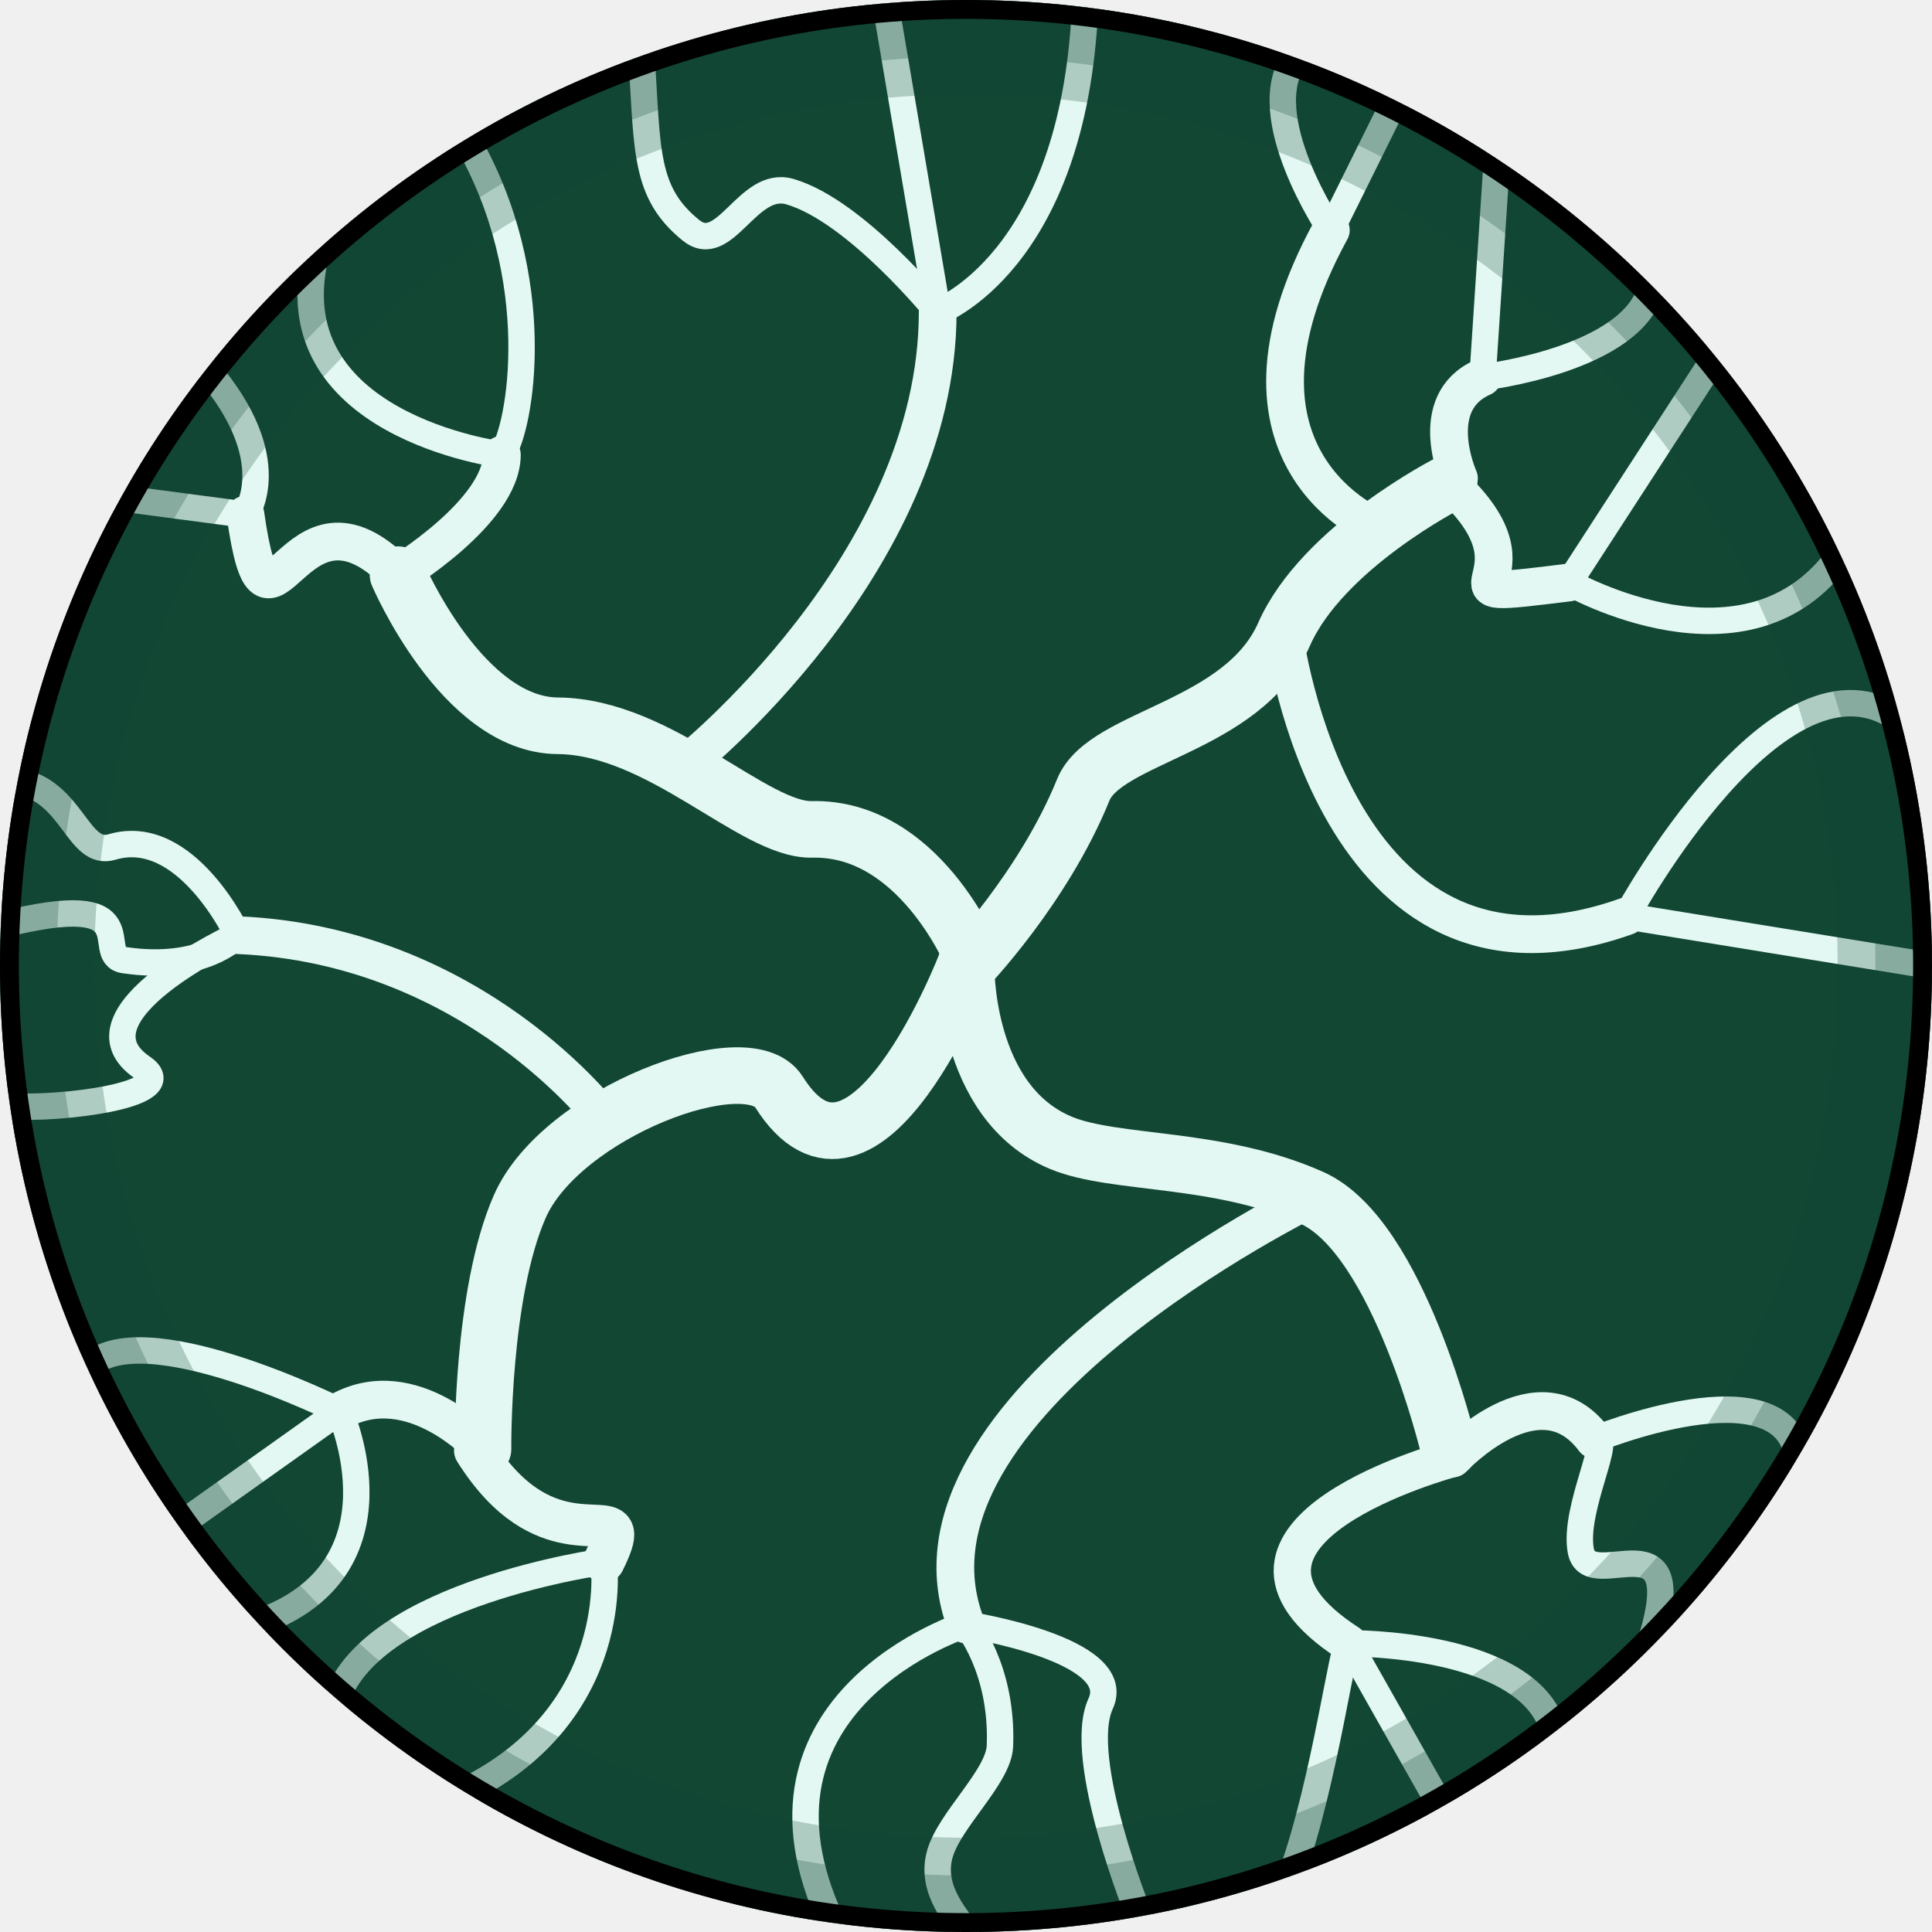
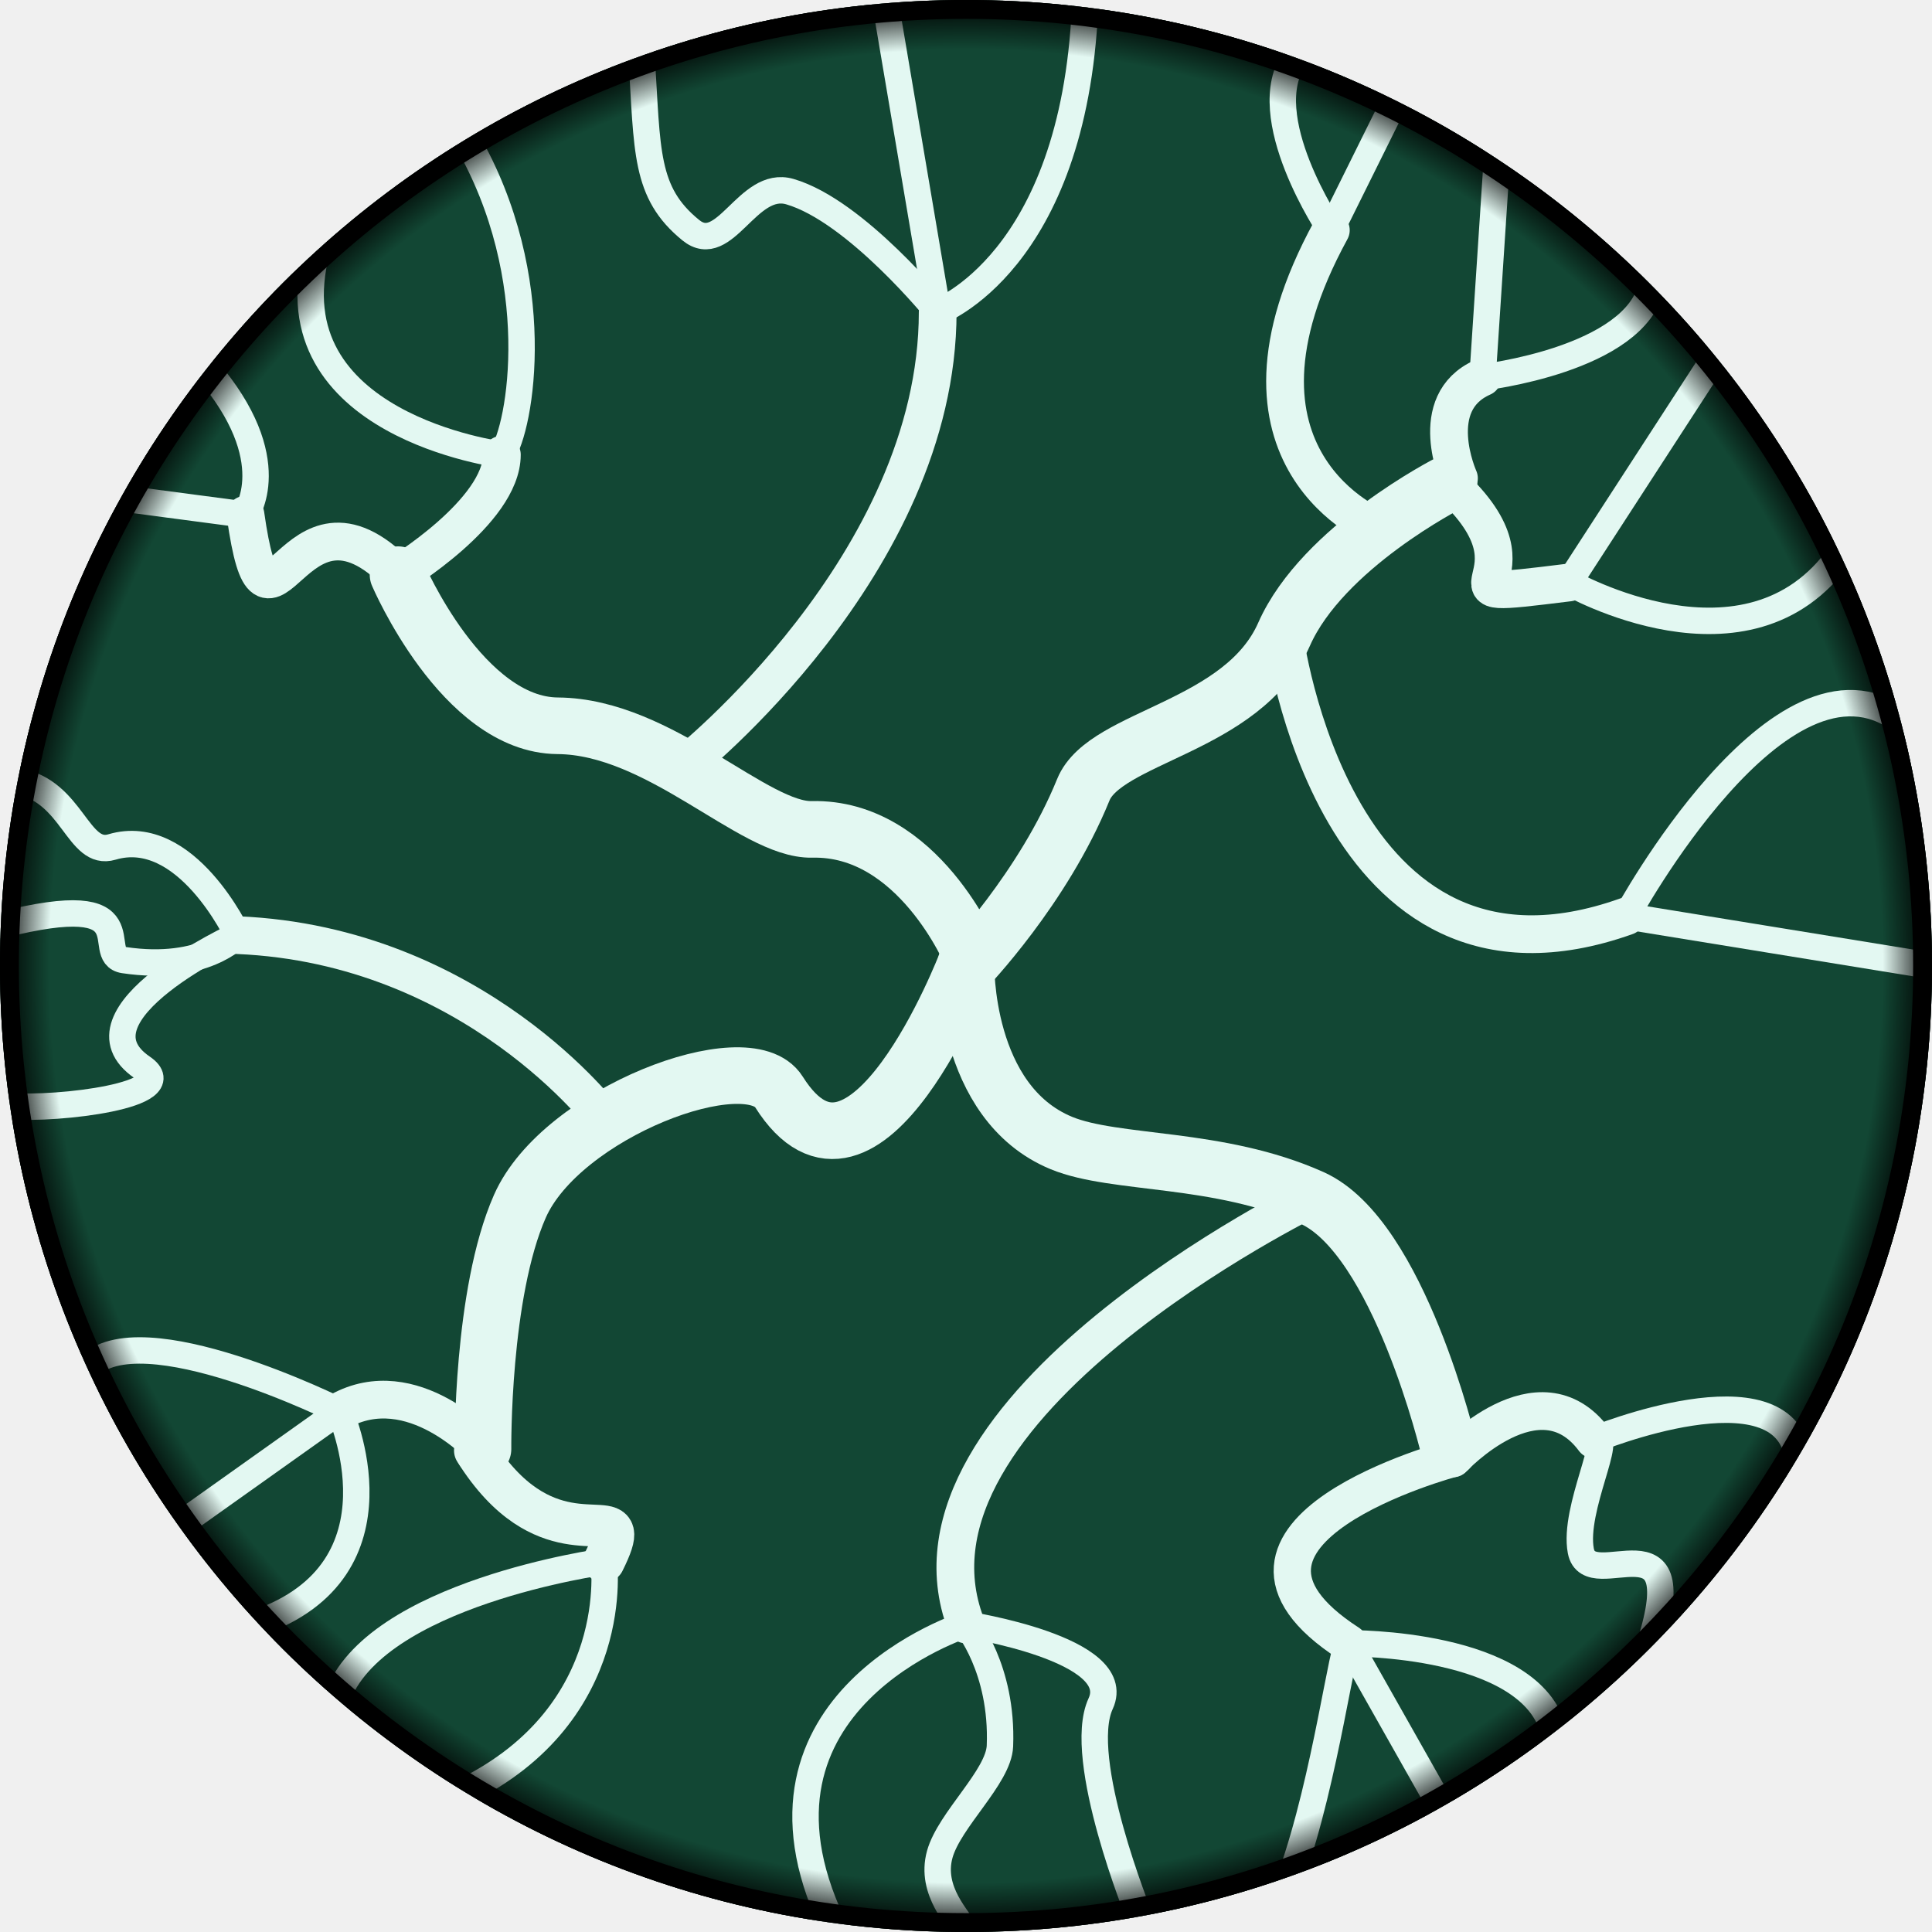
- <svg xmlns="http://www.w3.org/2000/svg" width="512" height="512" viewBox="0 0 512 512" version="1.1" id="svg1">
+ <svg xmlns="http://www.w3.org/2000/svg" xmlns:xlink="http://www.w3.org/1999/xlink" width="512" height="512" viewBox="0 0 512 512" version="1.1" id="svg1">
  <defs id="defs1">
+     <linearGradient id="linearGradient3">
+       <stop style="stop-color:#000000;stop-opacity:0;" offset="0.949" id="stop3" />
+       <stop style="stop-color:#000000;stop-opacity:1;" offset="1" id="stop4" />
+     </linearGradient>
    <clipPath clipPathUnits="userSpaceOnUse" id="clipPath128">
      <circle style="fill:none;fill-opacity:1;stroke:#ffffff;stroke-width:1;stroke-linecap:round;stroke-dasharray:none;stroke-opacity:1" id="circle128" cx="256" cy="256" r="256" />
    </clipPath>
-     <clipPath clipPathUnits="userSpaceOnUse" id="clipPath129">
-       <circle style="fill:none;fill-opacity:1;stroke:#ffffff;stroke-width:1;stroke-linecap:round;stroke-dasharray:none;stroke-opacity:1" id="circle129" cx="256" cy="256" r="256" />
-     </clipPath>
    <clipPath clipPathUnits="userSpaceOnUse" id="clipPath130">
      <circle style="fill:none;fill-opacity:1;stroke:#ffffff;stroke-width:1;stroke-linecap:round;stroke-dasharray:none;stroke-opacity:1" id="circle130" cx="256" cy="256" r="256" />
    </clipPath>
    <clipPath clipPathUnits="userSpaceOnUse" id="clipPath131">
      <circle style="fill:none;fill-opacity:1;stroke:#ffffff;stroke-width:1;stroke-linecap:round;stroke-dasharray:none;stroke-opacity:1" id="circle131" cx="256" cy="256" r="256" />
    </clipPath>
    <clipPath clipPathUnits="userSpaceOnUse" id="clipPath132">
      <circle style="fill:none;fill-opacity:1;stroke:#ffffff;stroke-width:1;stroke-linecap:round;stroke-dasharray:none;stroke-opacity:1" id="circle132" cx="256" cy="256" r="256" />
    </clipPath>
    <clipPath clipPathUnits="userSpaceOnUse" id="clipPath133">
      <circle style="fill:none;fill-opacity:1;stroke:#ffffff;stroke-width:1;stroke-linecap:round;stroke-dasharray:none;stroke-opacity:1" id="circle133" cx="256" cy="256" r="256" />
    </clipPath>
    <clipPath clipPathUnits="userSpaceOnUse" id="clipPath134">
      <circle style="fill:none;fill-opacity:1;stroke:#ffffff;stroke-width:1;stroke-linecap:round;stroke-dasharray:none;stroke-opacity:1" id="circle134" cx="256" cy="256" r="256" />
    </clipPath>
    <clipPath clipPathUnits="userSpaceOnUse" id="clipPath135">
      <circle style="fill:none;fill-opacity:1;stroke:#ffffff;stroke-width:1;stroke-linecap:round;stroke-dasharray:none;stroke-opacity:1" id="circle135" cx="256" cy="256" r="256" />
    </clipPath>
    <clipPath clipPathUnits="userSpaceOnUse" id="clipPath136">
      <circle style="fill:none;fill-opacity:1;stroke:#ffffff;stroke-width:1;stroke-linecap:round;stroke-dasharray:none;stroke-opacity:1" id="circle136" cx="256" cy="256" r="256" />
    </clipPath>
    <clipPath clipPathUnits="userSpaceOnUse" id="clipPath137">
      <circle style="fill:none;fill-opacity:1;stroke:#ffffff;stroke-width:1;stroke-linecap:round;stroke-dasharray:none;stroke-opacity:1" id="circle137" cx="256" cy="256" r="256" />
    </clipPath>
    <clipPath clipPathUnits="userSpaceOnUse" id="clipPath138">
      <circle style="fill:none;fill-opacity:1;stroke:#ffffff;stroke-width:1;stroke-linecap:round;stroke-dasharray:none;stroke-opacity:1" id="circle138" cx="256" cy="256" r="256" />
    </clipPath>
    <clipPath clipPathUnits="userSpaceOnUse" id="clipPath139">
      <circle style="fill:none;fill-opacity:1;stroke:#ffffff;stroke-width:1;stroke-linecap:round;stroke-dasharray:none;stroke-opacity:1" id="circle139" cx="256" cy="256" r="256" />
    </clipPath>
    <clipPath clipPathUnits="userSpaceOnUse" id="clipPath140">
      <circle style="fill:none;fill-opacity:1;stroke:#ffffff;stroke-width:1;stroke-linecap:round;stroke-dasharray:none;stroke-opacity:1" id="circle140" cx="256" cy="256" r="256" />
    </clipPath>
    <clipPath clipPathUnits="userSpaceOnUse" id="clipPath141">
      <circle style="fill:none;fill-opacity:1;stroke:#ffffff;stroke-width:1;stroke-linecap:round;stroke-dasharray:none;stroke-opacity:1" id="circle141" cx="256" cy="256" r="256" />
    </clipPath>
    <clipPath clipPathUnits="userSpaceOnUse" id="clipPath142">
      <circle style="fill:none;fill-opacity:1;stroke:#ffffff;stroke-width:1;stroke-linecap:round;stroke-dasharray:none;stroke-opacity:1" id="circle142" cx="256" cy="256" r="256" />
    </clipPath>
    <clipPath clipPathUnits="userSpaceOnUse" id="clipPath143">
      <circle style="fill:none;fill-opacity:1;stroke:#ffffff;stroke-width:1;stroke-linecap:round;stroke-dasharray:none;stroke-opacity:1" id="circle143" cx="256" cy="256" r="256" />
    </clipPath>
    <clipPath clipPathUnits="userSpaceOnUse" id="clipPath144">
      <circle style="fill:none;fill-opacity:1;stroke:#ffffff;stroke-width:1;stroke-linecap:round;stroke-dasharray:none;stroke-opacity:1" id="circle144" cx="256" cy="256" r="256" />
    </clipPath>
    <clipPath clipPathUnits="userSpaceOnUse" id="clipPath145">
      <circle style="fill:none;fill-opacity:1;stroke:#ffffff;stroke-width:1;stroke-linecap:round;stroke-dasharray:none;stroke-opacity:1" id="circle145" cx="256" cy="256" r="256" />
    </clipPath>
    <clipPath clipPathUnits="userSpaceOnUse" id="clipPath146">
      <circle style="fill:none;fill-opacity:1;stroke:#ffffff;stroke-width:1;stroke-linecap:round;stroke-dasharray:none;stroke-opacity:1" id="circle146" cx="256" cy="256" r="256" />
    </clipPath>
    <clipPath clipPathUnits="userSpaceOnUse" id="clipPath147">
      <circle style="fill:none;fill-opacity:1;stroke:#ffffff;stroke-width:1;stroke-linecap:round;stroke-dasharray:none;stroke-opacity:1" id="circle147" cx="256" cy="256" r="256" />
    </clipPath>
    <clipPath clipPathUnits="userSpaceOnUse" id="clipPath148">
      <circle style="fill:none;fill-opacity:1;stroke:#ffffff;stroke-width:1;stroke-linecap:round;stroke-dasharray:none;stroke-opacity:1" id="circle148" cx="256" cy="256" r="256" />
    </clipPath>
    <clipPath clipPathUnits="userSpaceOnUse" id="clipPath149">
      <circle style="fill:none;fill-opacity:1;stroke:#ffffff;stroke-width:1;stroke-linecap:round;stroke-dasharray:none;stroke-opacity:1" id="circle149" cx="256" cy="256" r="256" />
    </clipPath>
    <clipPath clipPathUnits="userSpaceOnUse" id="clipPath150">
      <circle style="fill:none;fill-opacity:1;stroke:#ffffff;stroke-width:1;stroke-linecap:round;stroke-dasharray:none;stroke-opacity:1" id="circle150" cx="256" cy="256" r="256" />
    </clipPath>
    <clipPath clipPathUnits="userSpaceOnUse" id="clipPath151">
      <circle style="fill:none;fill-opacity:1;stroke:#ffffff;stroke-width:1;stroke-linecap:round;stroke-dasharray:none;stroke-opacity:1" id="circle151" cx="256" cy="256" r="256" />
    </clipPath>
    <clipPath clipPathUnits="userSpaceOnUse" id="clipPath152">
      <circle style="fill:none;fill-opacity:1;stroke:#ffffff;stroke-width:1;stroke-linecap:round;stroke-dasharray:none;stroke-opacity:1" id="circle152" cx="256" cy="256" r="256" />
    </clipPath>
    <clipPath clipPathUnits="userSpaceOnUse" id="clipPath153">
      <circle style="fill:none;fill-opacity:1;stroke:#ffffff;stroke-width:1;stroke-linecap:round;stroke-dasharray:none;stroke-opacity:1" id="circle153" cx="256" cy="256" r="256" />
    </clipPath>
    <clipPath clipPathUnits="userSpaceOnUse" id="clipPath154">
      <circle style="fill:none;fill-opacity:1;stroke:#ffffff;stroke-width:1;stroke-linecap:round;stroke-dasharray:none;stroke-opacity:1" id="circle154" cx="256" cy="256" r="256" />
    </clipPath>
    <clipPath clipPathUnits="userSpaceOnUse" id="clipPath155">
      <circle style="fill:none;fill-opacity:1;stroke:#ffffff;stroke-width:1;stroke-linecap:round;stroke-dasharray:none;stroke-opacity:1" id="circle155" cx="256" cy="256" r="256" />
    </clipPath>
    <clipPath clipPathUnits="userSpaceOnUse" id="clipPath156">
      <circle style="fill:none;fill-opacity:1;stroke:#ffffff;stroke-width:1;stroke-linecap:round;stroke-dasharray:none;stroke-opacity:1" id="circle156" cx="256" cy="256" r="256" />
    </clipPath>
    <clipPath clipPathUnits="userSpaceOnUse" id="clipPath157">
      <circle style="fill:none;fill-opacity:1;stroke:#ffffff;stroke-width:1;stroke-linecap:round;stroke-dasharray:none;stroke-opacity:1" id="circle157" cx="256" cy="256" r="256" />
    </clipPath>
    <clipPath clipPathUnits="userSpaceOnUse" id="clipPath158">
      <circle style="fill:none;fill-opacity:1;stroke:#ffffff;stroke-width:1;stroke-linecap:round;stroke-dasharray:none;stroke-opacity:1" id="circle158" cx="256" cy="256" r="256" />
    </clipPath>
    <clipPath clipPathUnits="userSpaceOnUse" id="clipPath159">
      <circle style="fill:none;fill-opacity:1;stroke:#ffffff;stroke-width:1;stroke-linecap:round;stroke-dasharray:none;stroke-opacity:1" id="circle159" cx="256" cy="256" r="256" />
    </clipPath>
    <clipPath clipPathUnits="userSpaceOnUse" id="clipPath160">
      <circle style="fill:none;fill-opacity:1;stroke:#ffffff;stroke-width:1;stroke-linecap:round;stroke-dasharray:none;stroke-opacity:1" id="circle160" cx="256" cy="256" r="256" />
    </clipPath>
    <clipPath clipPathUnits="userSpaceOnUse" id="clipPath161">
      <circle style="fill:none;fill-opacity:1;stroke:#ffffff;stroke-width:1;stroke-linecap:round;stroke-dasharray:none;stroke-opacity:1" id="circle161" cx="256" cy="256" r="256" />
    </clipPath>
    <clipPath clipPathUnits="userSpaceOnUse" id="clipPath162">
      <circle style="fill:none;fill-opacity:1;stroke:#ffffff;stroke-width:1;stroke-linecap:round;stroke-dasharray:none;stroke-opacity:1" id="circle162" cx="256" cy="256" r="256" />
    </clipPath>
    <clipPath clipPathUnits="userSpaceOnUse" id="clipPath163">
      <circle style="fill:none;fill-opacity:1;stroke:#ffffff;stroke-width:1;stroke-linecap:round;stroke-dasharray:none;stroke-opacity:1" id="circle163" cx="256" cy="256" r="256" />
    </clipPath>
    <clipPath clipPathUnits="userSpaceOnUse" id="clipPath164">
      <circle style="fill:none;fill-opacity:1;stroke:#ffffff;stroke-width:1;stroke-linecap:round;stroke-dasharray:none;stroke-opacity:1" id="circle164" cx="256" cy="256" r="256" />
    </clipPath>
    <clipPath clipPathUnits="userSpaceOnUse" id="clipPath165">
      <circle style="fill:none;fill-opacity:1;stroke:#ffffff;stroke-width:1;stroke-linecap:round;stroke-dasharray:none;stroke-opacity:1" id="circle165" cx="256" cy="256" r="256" />
    </clipPath>
    <clipPath clipPathUnits="userSpaceOnUse" id="clipPath166">
      <circle style="fill:none;fill-opacity:1;stroke:#ffffff;stroke-width:1;stroke-linecap:round;stroke-dasharray:none;stroke-opacity:1" id="circle166" cx="256" cy="256" r="256" />
    </clipPath>
    <clipPath clipPathUnits="userSpaceOnUse" id="clipPath167">
      <circle style="fill:none;fill-opacity:1;stroke:#ffffff;stroke-width:1;stroke-linecap:round;stroke-dasharray:none;stroke-opacity:1" id="circle167" cx="256" cy="256" r="256" />
    </clipPath>
    <clipPath clipPathUnits="userSpaceOnUse" id="clipPath168">
      <circle style="fill:none;fill-opacity:1;stroke:#ffffff;stroke-width:1;stroke-linecap:round;stroke-dasharray:none;stroke-opacity:1" id="circle168" cx="256" cy="256" r="256" />
    </clipPath>
    <clipPath clipPathUnits="userSpaceOnUse" id="clipPath169">
      <circle style="fill:none;fill-opacity:1;stroke:#ffffff;stroke-width:1;stroke-linecap:round;stroke-dasharray:none;stroke-opacity:1" id="circle169" cx="256" cy="256" r="256" />
    </clipPath>
    <clipPath clipPathUnits="userSpaceOnUse" id="clipPath170">
      <circle style="fill:none;fill-opacity:1;stroke:#ffffff;stroke-width:1;stroke-linecap:round;stroke-dasharray:none;stroke-opacity:1" id="circle170" cx="256" cy="256" r="256" />
    </clipPath>
    <clipPath clipPathUnits="userSpaceOnUse" id="clipPath171">
      <circle style="fill:none;fill-opacity:1;stroke:#ffffff;stroke-width:1;stroke-linecap:round;stroke-dasharray:none;stroke-opacity:1" id="circle171" cx="256" cy="256" r="256" />
    </clipPath>
    <clipPath clipPathUnits="userSpaceOnUse" id="clipPath172">
      <circle style="fill:none;fill-opacity:1;stroke:#ffffff;stroke-width:1;stroke-linecap:round;stroke-dasharray:none;stroke-opacity:1" id="circle172" cx="256" cy="256" r="256" />
    </clipPath>
    <clipPath clipPathUnits="userSpaceOnUse" id="clipPath173">
      <circle style="fill:none;fill-opacity:1;stroke:#ffffff;stroke-width:1;stroke-linecap:round;stroke-dasharray:none;stroke-opacity:1" id="circle173" cx="256" cy="256" r="256" />
    </clipPath>
    <clipPath clipPathUnits="userSpaceOnUse" id="clipPath174">
      <circle style="fill:none;fill-opacity:1;stroke:#ffffff;stroke-width:1;stroke-linecap:round;stroke-dasharray:none;stroke-opacity:1" id="circle174" cx="256" cy="256" r="256" />
    </clipPath>
    <clipPath clipPathUnits="userSpaceOnUse" id="clipPath175">
      <circle style="fill:none;fill-opacity:1;stroke:#ffffff;stroke-width:1;stroke-linecap:round;stroke-dasharray:none;stroke-opacity:1" id="circle175" cx="256" cy="256" r="256" />
    </clipPath>
    <clipPath clipPathUnits="userSpaceOnUse" id="clipPath176">
      <circle style="fill:none;fill-opacity:1;stroke:#ffffff;stroke-width:1;stroke-linecap:round;stroke-dasharray:none;stroke-opacity:1" id="circle176" cx="256" cy="256" r="256" />
    </clipPath>
    <clipPath clipPathUnits="userSpaceOnUse" id="clipPath177">
      <circle style="fill:none;fill-opacity:1;stroke:#ffffff;stroke-width:1;stroke-linecap:round;stroke-dasharray:none;stroke-opacity:1" id="circle177" cx="256" cy="256" r="256" />
    </clipPath>
    <clipPath clipPathUnits="userSpaceOnUse" id="clipPath178">
      <circle style="fill:none;fill-opacity:1;stroke:#ffffff;stroke-width:1;stroke-linecap:round;stroke-dasharray:none;stroke-opacity:1" id="circle178" cx="256" cy="256" r="256" />
    </clipPath>
    <clipPath clipPathUnits="userSpaceOnUse" id="clipPath179">
      <circle style="fill:none;fill-opacity:1;stroke:#ffffff;stroke-width:1;stroke-linecap:round;stroke-dasharray:none;stroke-opacity:1" id="circle179" cx="256" cy="256" r="256" />
    </clipPath>
    <clipPath clipPathUnits="userSpaceOnUse" id="clipPath180">
      <circle style="fill:none;fill-opacity:1;stroke:#ffffff;stroke-width:1;stroke-linecap:round;stroke-dasharray:none;stroke-opacity:1" id="circle180" cx="256" cy="256" r="256" />
    </clipPath>
+     <radialGradient xlink:href="#linearGradient3" id="radialGradient4" cx="256" cy="256" fx="256" fy="256" r="256" gradientUnits="userSpaceOnUse" />
  </defs>
  <g id="g5" style="display:none">
    <circle style="fill:#124734;fill-opacity:1;stroke:none;stroke-width:3.78;stroke-dasharray:none" id="path5" cx="256" cy="256" r="256" />
    <path style="fill:#124734;fill-opacity:1;stroke:none;stroke-width:3.78;stroke-dasharray:none" d="M 256,512 V 349 c 0,0 -34.302,35.009 -128,-93 -93.698,-128.009 0,-128 128,256 z" id="path6" />
    <path style="fill:none;fill-opacity:1;stroke:#e3f8f2;stroke-width:15;stroke-linecap:round;stroke-dasharray:none;stroke-opacity:1" d="m 256,256.68 c 0,0 20.45,-21.193 31.085,-47.376 5.806,-14.295 42.237,-16.388 53.21,-41.223 C 350.507,144.971 384,128 384,128" id="path21" />
    <path style="fill:none;fill-opacity:1;stroke:#e3f8f2;stroke-width:15;stroke-linecap:round;stroke-dasharray:none;stroke-opacity:1" d="m 256,255.32 c 0,0 -0.836,36.826 25.291,47.599 14.264,5.882 41.62,3.432 66.396,14.536 C 370.743,327.79 384,384 384,384" id="path22" />
    <path style="fill:none;fill-opacity:1;stroke:#e3f8f2;stroke-width:15;stroke-linecap:round;stroke-dasharray:none;stroke-opacity:1" d="m 256.003,255.323 c 0,0 -26.93,70.069 -49.587,34.027 -8.211,-13.063 -57.66,5.477 -68.633,30.311 C 127.571,342.77 128,384 128,384" id="path23" />
    <path style="fill:none;fill-opacity:1;stroke:#e3f8f2;stroke-width:15;stroke-linecap:round;stroke-dasharray:none;stroke-opacity:1" d="m 257.495,253.177 c 0,0 -14.066,-34.044 -42.318,-33.383 -15.425,0.361 -40.228,-27.267 -67.377,-27.453 -25.265,-0.173 -42.317,-40.046 -42.317,-40.046" id="path23-7" />
    <path style="fill:none;fill-opacity:1;stroke:#e3f8f2;stroke-width:10;stroke-linecap:round;stroke-dasharray:none;stroke-opacity:1" d="m 181.488,202.735 c 0,0 67.012,-53.07 67.012,-120.07" id="path27" />
    <path style="fill:none;fill-opacity:1;stroke:#e3f8f2;stroke-width:10;stroke-linecap:round;stroke-dasharray:none;stroke-opacity:1" d="m 160.404,296.752 c 0,0 -34.634,-46.269 -97.404,-48.929" id="path28" />
    <path style="fill:none;fill-opacity:1;stroke:#e3f8f2;stroke-width:10;stroke-linecap:round;stroke-dasharray:none;stroke-opacity:1" d="M 347.687,317.456 C 347.687,317.456 234,373 256,430.5" id="path29" />
    <path style="fill:none;fill-opacity:1;stroke:#e3f8f2;stroke-width:10;stroke-linecap:round;stroke-dasharray:none;stroke-opacity:1" d="m 340.295,168.081 c 0,0 12.988,102.43 90.705,74.742" id="path30" />
    <path style="fill:none;fill-opacity:1;stroke:#e3f8f2;stroke-width:10;stroke-linecap:round;stroke-dasharray:none;stroke-opacity:1" d="m 365.209,139.946 c 0,0 -45.836,-17.946 -12.522,-78.946" id="path31" />
    <path style="fill:none;fill-opacity:1;stroke:#e3f8f2;stroke-width:10;stroke-linecap:round;stroke-dasharray:none;stroke-opacity:1" d="m 128,384 c 0,0 -18.699,-20.71 -37.994,-10.022" id="path32" />
    <path style="fill:none;fill-opacity:1;stroke:#e3f8f2;stroke-width:11.067;stroke-linecap:round;stroke-dasharray:none;stroke-opacity:1" d="m 125.854,384.396 c 4.507,7.179 9.059,11.725 13.349,14.612 16.288,10.961 28.966,-1.636 20.811,14.829" id="path33" />
    <path style="fill:none;fill-opacity:1;stroke:#e3f8f2;stroke-width:9.871;stroke-linecap:round;stroke-dasharray:none;stroke-opacity:1" d="m 385,386.5 c 0,0 -73.18,19.47 -27.559,49" id="path34" />
    <path style="fill:none;fill-opacity:1;stroke:#e3f8f2;stroke-width:10;stroke-linecap:round;stroke-dasharray:none;stroke-opacity:1" d="m 385,386.5 c 0,0 22.871,-24.543 37.436,-5" id="path35" />
    <path style="fill:none;fill-opacity:1;stroke:#e3f8f2;stroke-width:10;stroke-linecap:round;stroke-dasharray:none;stroke-opacity:1" d="m 384,128 c 28.95,26.368 -9.941,31.536 31.779,26.368" id="path36" />
    <path style="fill:none;fill-opacity:1;stroke:#e3f8f2;stroke-width:10;stroke-linecap:round;stroke-dasharray:none;stroke-opacity:1" d="m 386.639,126.75 c 0,0 -9,-20 6.25,-26.75" id="path37" />
    <path style="fill:none;fill-opacity:1;stroke:#e3f8f2;stroke-width:10;stroke-linecap:round;stroke-dasharray:none;stroke-opacity:1" d="m 105.482,152.294 c 0,0 27.518,-16.653 27.518,-31.794" id="path38" />
    <path style="fill:none;fill-opacity:1;stroke:#e3f8f2;stroke-width:10;stroke-linecap:round;stroke-dasharray:none;stroke-opacity:1" d="M 105.482,152.294 C 77.075,123 71.251,180.105 65.054,136.397" id="path39" />
    <path style="fill:none;fill-opacity:1;stroke:#e3f8f2;stroke-width:7;stroke-linecap:round;stroke-dasharray:none;stroke-opacity:1" d="m 63,247.823 c 0,0 -45.832,21.063 -25.263,35.091 10.758,7.337 -22.493,11.238 -35.03,10.215" id="path40" />
    <path style="fill:none;fill-opacity:1;stroke:#e3f8f2;stroke-width:7;stroke-linecap:round;stroke-dasharray:none;stroke-opacity:1" d="m 63,247.823 c 0,0 -8.842,9.805 -30.147,6.612 -8.573,-1.285 7.589,-19.464 -32.624,-9.271" id="path41" />
    <path style="fill:none;fill-opacity:1;stroke:#e3f8f2;stroke-width:7;stroke-linecap:round;stroke-dasharray:none;stroke-opacity:1" d="m 63,247.823 c 0,0 -13.656,-29.218 -33.331,-23.361 -9.07,2.7 -10.348,-14.833 -24.947,-17.406" id="path42" />
    <path style="fill:none;fill-opacity:1;stroke:#e3f8f2;stroke-width:7;stroke-linecap:round;stroke-dasharray:none;stroke-opacity:1" d="m 160.014,413.837 c 0,0 5.452,40.122 -37.031,60.893" id="path43" />
    <path style="fill:none;fill-opacity:1;stroke:#e3f8f2;stroke-width:7;stroke-linecap:round;stroke-dasharray:none;stroke-opacity:1" d="m 160.014,413.837 c 0,0 -61.048,8.391 -70.781,36.392" id="path44" />
    <path style="fill:none;fill-opacity:1;stroke:#e3f8f2;stroke-width:7;stroke-linecap:round;stroke-dasharray:none;stroke-opacity:1" d="m 90.006,373.978 c 0,0 -53.113,-26.499 -66.809,-11.496 C 9.5,377.485 14.75,407.25 14.75,407.25" id="path45" />
    <path style="fill:none;fill-opacity:1;stroke:#e3f8f2;stroke-width:7;stroke-linecap:round;stroke-dasharray:none;stroke-opacity:1" d="m 90.006,373.978 -42.671,30.328" id="path46" />
    <path style="fill:none;fill-opacity:1;stroke:#e3f8f2;stroke-width:7;stroke-linecap:round;stroke-dasharray:none;stroke-opacity:1" d="m 90.006,373.978 c 0,0 18.97,41.853 -21.73,56.079" id="path47" />
    <path style="fill:none;fill-opacity:1;stroke:#e3f8f2;stroke-width:7;stroke-linecap:round;stroke-dasharray:none;stroke-opacity:1" d="m 256,430.5 c 0,0 -63.218,20.052 -35.504,79.026" id="path48" />
    <path style="fill:none;fill-opacity:1;stroke:#e3f8f2;stroke-width:7;stroke-linecap:round;stroke-dasharray:none;stroke-opacity:1" d="m 256,430.5 c 0,0 9.797,11.621 8.995,32.196 -0.32,8.211 -13.413,19.56 -15.948,28.721 -2.704,9.772 5.202,17.201 6.953,20.584" id="path49" />
    <path style="fill:none;fill-opacity:1;stroke:#e3f8f2;stroke-width:7;stroke-linecap:round;stroke-dasharray:none;stroke-opacity:1" d="m 256,430.5 c 0,0 42.399,6.492 35.682,20.988 -6.718,14.496 10.286,56.352 10.286,56.352" id="path50" />
    <path style="fill:none;fill-opacity:1;stroke:#e3f8f2;stroke-width:7;stroke-linecap:round;stroke-dasharray:none;stroke-opacity:1" d="m 357.441,435.5 c -1.536,-1.336 -6.006,35.503 -15.259,61.557" id="path51" />
    <path style="fill:none;fill-opacity:1;stroke:#e3f8f2;stroke-width:7;stroke-linecap:round;stroke-dasharray:none;stroke-opacity:1" d="m 357.441,435.5 c 0,0 48.701,-0.522 54.374,23.62" id="path52" />
    <path style="fill:none;fill-opacity:1;stroke:#e3f8f2;stroke-width:7;stroke-linecap:round;stroke-dasharray:none;stroke-opacity:1" d="m 422.436,381.5 c 5.676,-2.144 -5.62,18.317 -3.5,29.5 2.317,12.218 30.513,-11.883 17.788,26.314" id="path53" />
    <path style="fill:none;fill-opacity:1;stroke:#e3f8f2;stroke-width:7;stroke-linecap:round;stroke-dasharray:none;stroke-opacity:1" d="m 422.436,381.5 c 0,0 50.238,-20.578 54.026,4.625" id="path54" />
    <path style="fill:none;fill-opacity:1;stroke:#e3f8f2;stroke-width:7;stroke-linecap:round;stroke-dasharray:none;stroke-opacity:1" d="M 431,242.823 512,256" id="path55" />
    <path style="fill:none;fill-opacity:1;stroke:#e3f8f2;stroke-width:7;stroke-linecap:round;stroke-dasharray:none;stroke-opacity:1" d="m 431,242.823 c 0,0 40.864,-75.372 72.572,-51.971" id="path56" />
    <path style="fill:none;fill-opacity:1;stroke:#e3f8f2;stroke-width:7;stroke-linecap:round;stroke-dasharray:none;stroke-opacity:1" d="m 415.779,154.368 c 0,0 47.489,27.197 71.855,-7.371" id="path57" />
    <path style="fill:none;fill-opacity:1;stroke:#e3f8f2;stroke-width:7;stroke-linecap:round;stroke-dasharray:none;stroke-opacity:1" d="M 415.779,154.368 454.617,94.484" id="path58" />
    <path style="fill:none;fill-opacity:1;stroke:#e3f8f2;stroke-width:7;stroke-linecap:round;stroke-dasharray:none;stroke-opacity:1" d="m 392.889,100 c 0,0 40.581,-4.66 44.817,-24.33" id="path59" />
    <path style="fill:none;fill-opacity:1;stroke:#e3f8f2;stroke-width:7;stroke-linecap:round;stroke-dasharray:none;stroke-opacity:1" d="M 392.889,100 396.696,42.13" id="path60" />
    <path style="fill:none;fill-opacity:1;stroke:#e3f8f2;stroke-width:7;stroke-linecap:round;stroke-dasharray:none;stroke-opacity:1" d="M 352.687,61 369.721,26.645" id="path62" />
    <path style="fill:none;fill-opacity:1;stroke:#e3f8f2;stroke-width:7;stroke-linecap:round;stroke-dasharray:none;stroke-opacity:1" d="m 352.687,61 c 0,0 -20.509,-30.368 -9.468,-45.684" id="path63" />
    <path style="fill:none;fill-opacity:1;stroke:#e3f8f2;stroke-width:7;stroke-linecap:round;stroke-dasharray:none;stroke-opacity:1" d="m 248.5,82.665 c 0,0 35.97,-13.002 39.046,-80.714" id="path64" />
    <path style="fill:none;fill-opacity:1;stroke:#e3f8f2;stroke-width:7;stroke-linecap:round;stroke-dasharray:none;stroke-opacity:1" d="m 248.5,82.665 c 0,0 -21.684,-26.803 -39.178,-31.88 -11.234,-3.26 -17.214,17.57 -26.267,10.204 -12.273,-9.987 -11.436,-20.876 -13.035,-46.119" id="path65" />
    <path style="fill:none;fill-opacity:1;stroke:#e3f8f2;stroke-width:7;stroke-linecap:round;stroke-dasharray:none;stroke-opacity:1" d="M 248.5,82.665 234.5,0" id="path66" />
    <path style="fill:none;fill-opacity:1;stroke:#e3f8f2;stroke-width:7;stroke-linecap:round;stroke-dasharray:none;stroke-opacity:1" d="M 65.054,136.397 32.019,132.03" id="path67" />
    <path style="fill:none;fill-opacity:1;stroke:#e3f8f2;stroke-width:7;stroke-linecap:round;stroke-dasharray:none;stroke-opacity:1" d="m 65.054,136.397 c 0,0 10.571,-14.363 -10.311,-38.611" id="path68" />
    <path style="fill:none;fill-opacity:1;stroke:#e3f8f2;stroke-width:7;stroke-linecap:round;stroke-dasharray:none;stroke-opacity:1" d="m 133,120.5 c 0,0 -61.296,-7.755 -49.065,-54.051" id="path69" />
    <path style="fill:none;fill-opacity:1;stroke:#e3f8f2;stroke-width:7;stroke-linecap:round;stroke-dasharray:none;stroke-opacity:1" d="m 133,120.5 c 5,-7.009 12.011,-46.699 -9.406,-83.6" id="path70" />
    <path style="fill:none;fill-opacity:1;stroke:#e3f8f2;stroke-width:7;stroke-linecap:round;stroke-dasharray:none;stroke-opacity:1" d="m 357.441,435.5 24.511,43.372" id="path71" />
    <circle style="fill:none;fill-opacity:1;stroke:#124734;stroke-width:30;stroke-linecap:round;stroke-dasharray:none;stroke-opacity:0.253" id="path73" cx="256" cy="256" r="256" />
    <circle style="fill:none;fill-opacity:1;stroke:#124734;stroke-width:50;stroke-linecap:round;stroke-dasharray:none;stroke-opacity:0.249" id="circle74" cx="256" cy="256" r="256" />
    <circle style="fill:none;fill-opacity:1;stroke:#000000;stroke-width:10;stroke-linecap:round;stroke-dasharray:none;stroke-opacity:1" id="path74" cx="256" cy="256" r="256" />
  </g>
  <g id="g125" style="display:inline">
    <circle style="fill:#124734;fill-opacity:1;stroke:none;stroke-width:3.78;stroke-dasharray:none" id="circle75" cx="256" cy="256" r="256" clip-path="url(#clipPath180)" />
    <path style="fill:#124734;fill-opacity:1;stroke:none;stroke-width:3.78;stroke-dasharray:none" d="M 256,512 V 349 c 0,0 -34.302,35.009 -128,-93 -93.698,-128.009 0,-128 128,256 z" id="path75" clip-path="url(#clipPath179)" />
    <path style="fill:none;fill-opacity:1;stroke:#e3f8f2;stroke-width:15;stroke-linecap:round;stroke-dasharray:none;stroke-opacity:1" d="m 256,256.68 c 0,0 20.45,-21.193 31.085,-47.376 5.806,-14.295 42.237,-16.388 53.21,-41.223 C 350.507,144.971 384,128 384,128" id="path76" clip-path="url(#clipPath178)" />
    <path style="fill:none;fill-opacity:1;stroke:#e3f8f2;stroke-width:15;stroke-linecap:round;stroke-dasharray:none;stroke-opacity:1" d="m 256,255.32 c 0,0 -0.836,36.826 25.291,47.599 14.264,5.882 41.62,3.432 66.396,14.536 C 370.743,327.79 384,384 384,384" id="path77" clip-path="url(#clipPath177)" />
    <path style="fill:none;fill-opacity:1;stroke:#e3f8f2;stroke-width:15;stroke-linecap:round;stroke-dasharray:none;stroke-opacity:1" d="m 256.003,255.323 c 0,0 -26.93,70.069 -49.587,34.027 -8.211,-13.063 -57.66,5.477 -68.633,30.311 C 127.571,342.77 128,384 128,384" id="path78" clip-path="url(#clipPath176)" />
    <path style="fill:none;fill-opacity:1;stroke:#e3f8f2;stroke-width:15;stroke-linecap:round;stroke-dasharray:none;stroke-opacity:1" d="m 257.495,253.177 c 0,0 -14.066,-34.044 -42.318,-33.383 -15.425,0.361 -40.228,-27.267 -67.377,-27.453 -25.265,-0.173 -42.317,-40.046 -42.317,-40.046" id="path79" clip-path="url(#clipPath175)" />
    <path style="fill:none;fill-opacity:1;stroke:#e3f8f2;stroke-width:10;stroke-linecap:round;stroke-dasharray:none;stroke-opacity:1" d="m 181.488,202.735 c 0,0 67.012,-53.07 67.012,-120.07" id="path80" clip-path="url(#clipPath174)" />
    <path style="fill:none;fill-opacity:1;stroke:#e3f8f2;stroke-width:10;stroke-linecap:round;stroke-dasharray:none;stroke-opacity:1" d="m 160.404,296.752 c 0,0 -34.634,-46.269 -97.404,-48.929" id="path81" clip-path="url(#clipPath173)" />
    <path style="fill:none;fill-opacity:1;stroke:#e3f8f2;stroke-width:10;stroke-linecap:round;stroke-dasharray:none;stroke-opacity:1" d="M 347.687,317.456 C 347.687,317.456 234,373 256,430.5" id="path82" clip-path="url(#clipPath172)" />
    <path style="fill:none;fill-opacity:1;stroke:#e3f8f2;stroke-width:10;stroke-linecap:round;stroke-dasharray:none;stroke-opacity:1" d="m 340.295,168.081 c 0,0 12.988,102.43 90.705,74.742" id="path83" clip-path="url(#clipPath171)" />
    <path style="fill:none;fill-opacity:1;stroke:#e3f8f2;stroke-width:10;stroke-linecap:round;stroke-dasharray:none;stroke-opacity:1" d="m 365.209,139.946 c 0,0 -45.836,-17.946 -12.522,-78.946" id="path84" clip-path="url(#clipPath170)" />
    <path style="fill:none;fill-opacity:1;stroke:#e3f8f2;stroke-width:10;stroke-linecap:round;stroke-dasharray:none;stroke-opacity:1" d="m 128,384 c 0,0 -18.699,-20.71 -37.994,-10.022" id="path85" clip-path="url(#clipPath169)" />
    <path style="fill:none;fill-opacity:1;stroke:#e3f8f2;stroke-width:11.067;stroke-linecap:round;stroke-dasharray:none;stroke-opacity:1" d="m 125.854,384.396 c 4.507,7.179 9.059,11.725 13.349,14.612 16.288,10.961 28.966,-1.636 20.811,14.829" id="path86" clip-path="url(#clipPath168)" />
    <path style="fill:none;fill-opacity:1;stroke:#e3f8f2;stroke-width:9.871;stroke-linecap:round;stroke-dasharray:none;stroke-opacity:1" d="m 385,386.5 c 0,0 -73.18,19.47 -27.559,49" id="path87" clip-path="url(#clipPath167)" />
    <path style="fill:none;fill-opacity:1;stroke:#e3f8f2;stroke-width:10;stroke-linecap:round;stroke-dasharray:none;stroke-opacity:1" d="m 385,386.5 c 0,0 22.871,-24.543 37.436,-5" id="path88" clip-path="url(#clipPath166)" />
    <path style="fill:none;fill-opacity:1;stroke:#e3f8f2;stroke-width:10;stroke-linecap:round;stroke-dasharray:none;stroke-opacity:1" d="m 384,128 c 28.95,26.368 -9.941,31.536 31.779,26.368" id="path89" clip-path="url(#clipPath165)" />
    <path style="fill:none;fill-opacity:1;stroke:#e3f8f2;stroke-width:10;stroke-linecap:round;stroke-dasharray:none;stroke-opacity:1" d="m 386.639,126.75 c 0,0 -9,-20 6.25,-26.75" id="path90" clip-path="url(#clipPath164)" />
    <path style="fill:none;fill-opacity:1;stroke:#e3f8f2;stroke-width:10;stroke-linecap:round;stroke-dasharray:none;stroke-opacity:1" d="m 105.482,152.294 c 0,0 27.518,-16.653 27.518,-31.794" id="path91" clip-path="url(#clipPath163)" />
    <path style="fill:none;fill-opacity:1;stroke:#e3f8f2;stroke-width:10;stroke-linecap:round;stroke-dasharray:none;stroke-opacity:1" d="M 105.482,152.294 C 77.075,123 71.251,180.105 65.054,136.397" id="path92" clip-path="url(#clipPath162)" />
    <path style="fill:none;fill-opacity:1;stroke:#e3f8f2;stroke-width:7;stroke-linecap:round;stroke-dasharray:none;stroke-opacity:1" d="m 63,247.823 c 0,0 -45.832,21.063 -25.263,35.091 10.758,7.337 -22.493,11.238 -35.03,10.215" id="path93" clip-path="url(#clipPath161)" />
    <path style="fill:none;fill-opacity:1;stroke:#e3f8f2;stroke-width:7;stroke-linecap:round;stroke-dasharray:none;stroke-opacity:1" d="m 63,247.823 c 0,0 -8.842,9.805 -30.147,6.612 -8.573,-1.285 7.589,-19.464 -32.624,-9.271" id="path94" clip-path="url(#clipPath160)" />
    <path style="fill:none;fill-opacity:1;stroke:#e3f8f2;stroke-width:7;stroke-linecap:round;stroke-dasharray:none;stroke-opacity:1" d="m 63,247.823 c 0,0 -13.656,-29.218 -33.331,-23.361 -9.07,2.7 -10.348,-14.833 -24.947,-17.406" id="path95" clip-path="url(#clipPath159)" />
    <path style="fill:none;fill-opacity:1;stroke:#e3f8f2;stroke-width:7;stroke-linecap:round;stroke-dasharray:none;stroke-opacity:1" d="m 160.014,413.837 c 0,0 5.452,40.122 -37.031,60.893" id="path96" clip-path="url(#clipPath158)" />
    <path style="fill:none;fill-opacity:1;stroke:#e3f8f2;stroke-width:7;stroke-linecap:round;stroke-dasharray:none;stroke-opacity:1" d="m 160.014,413.837 c 0,0 -61.048,8.391 -70.781,36.392" id="path97" clip-path="url(#clipPath157)" />
    <path style="fill:none;fill-opacity:1;stroke:#e3f8f2;stroke-width:7;stroke-linecap:round;stroke-dasharray:none;stroke-opacity:1" d="m 90.006,373.978 c 0,0 -53.113,-26.499 -66.809,-11.496 C 9.5,377.485 14.75,407.25 14.75,407.25" id="path98" clip-path="url(#clipPath156)" />
    <path style="fill:none;fill-opacity:1;stroke:#e3f8f2;stroke-width:7;stroke-linecap:round;stroke-dasharray:none;stroke-opacity:1" d="m 90.006,373.978 -42.671,30.328" id="path99" clip-path="url(#clipPath155)" />
    <path style="fill:none;fill-opacity:1;stroke:#e3f8f2;stroke-width:7;stroke-linecap:round;stroke-dasharray:none;stroke-opacity:1" d="m 90.006,373.978 c 0,0 18.97,41.853 -21.73,56.079" id="path100" clip-path="url(#clipPath154)" />
    <path style="fill:none;fill-opacity:1;stroke:#e3f8f2;stroke-width:7;stroke-linecap:round;stroke-dasharray:none;stroke-opacity:1" d="m 256,430.5 c 0,0 -63.218,20.052 -35.504,79.026" id="path101" clip-path="url(#clipPath153)" />
    <path style="fill:none;fill-opacity:1;stroke:#e3f8f2;stroke-width:7;stroke-linecap:round;stroke-dasharray:none;stroke-opacity:1" d="m 256,430.5 c 0,0 9.797,11.621 8.995,32.196 -0.32,8.211 -13.413,19.56 -15.948,28.721 -2.704,9.772 5.202,17.201 6.953,20.584" id="path102" clip-path="url(#clipPath152)" />
    <path style="fill:none;fill-opacity:1;stroke:#e3f8f2;stroke-width:7;stroke-linecap:round;stroke-dasharray:none;stroke-opacity:1" d="m 256,430.5 c 0,0 42.399,6.492 35.682,20.988 -6.718,14.496 10.286,56.352 10.286,56.352" id="path103" clip-path="url(#clipPath151)" />
    <path style="fill:none;fill-opacity:1;stroke:#e3f8f2;stroke-width:7;stroke-linecap:round;stroke-dasharray:none;stroke-opacity:1" d="m 357.441,435.5 c -1.536,-1.336 -6.006,35.503 -15.259,61.557" id="path104" clip-path="url(#clipPath150)" />
    <path style="fill:none;fill-opacity:1;stroke:#e3f8f2;stroke-width:7;stroke-linecap:round;stroke-dasharray:none;stroke-opacity:1" d="m 357.441,435.5 c 0,0 48.701,-0.522 54.374,23.62" id="path105" clip-path="url(#clipPath149)" />
    <path style="fill:none;fill-opacity:1;stroke:#e3f8f2;stroke-width:7;stroke-linecap:round;stroke-dasharray:none;stroke-opacity:1" d="m 422.436,381.5 c 5.676,-2.144 -5.62,18.317 -3.5,29.5 2.317,12.218 30.513,-11.883 17.788,26.314" id="path106" clip-path="url(#clipPath148)" />
    <path style="fill:none;fill-opacity:1;stroke:#e3f8f2;stroke-width:7;stroke-linecap:round;stroke-dasharray:none;stroke-opacity:1" d="m 422.436,381.5 c 0,0 50.238,-20.578 54.026,4.625" id="path107" clip-path="url(#clipPath147)" />
    <path style="fill:none;fill-opacity:1;stroke:#e3f8f2;stroke-width:7;stroke-linecap:round;stroke-dasharray:none;stroke-opacity:1" d="M 431,242.823 512,256" id="path108" clip-path="url(#clipPath146)" />
    <path style="fill:none;fill-opacity:1;stroke:#e3f8f2;stroke-width:7;stroke-linecap:round;stroke-dasharray:none;stroke-opacity:1" d="m 431,242.823 c 0,0 40.864,-75.372 72.572,-51.971" id="path109" clip-path="url(#clipPath145)" />
    <path style="fill:none;fill-opacity:1;stroke:#e3f8f2;stroke-width:7;stroke-linecap:round;stroke-dasharray:none;stroke-opacity:1" d="m 415.779,154.368 c 0,0 47.489,27.197 71.855,-7.371" id="path110" clip-path="url(#clipPath144)" />
    <path style="fill:none;fill-opacity:1;stroke:#e3f8f2;stroke-width:7;stroke-linecap:round;stroke-dasharray:none;stroke-opacity:1" d="M 415.779,154.368 454.617,94.484" id="path111" clip-path="url(#clipPath143)" />
    <path style="fill:none;fill-opacity:1;stroke:#e3f8f2;stroke-width:7;stroke-linecap:round;stroke-dasharray:none;stroke-opacity:1" d="m 392.889,100 c 0,0 40.581,-4.66 44.817,-24.33" id="path112" clip-path="url(#clipPath142)" />
    <path style="fill:none;fill-opacity:1;stroke:#e3f8f2;stroke-width:7;stroke-linecap:round;stroke-dasharray:none;stroke-opacity:1" d="M 392.889,100 396.696,42.13" id="path113" clip-path="url(#clipPath141)" />
    <path style="fill:none;fill-opacity:1;stroke:#e3f8f2;stroke-width:7;stroke-linecap:round;stroke-dasharray:none;stroke-opacity:1" d="M 352.687,61 369.721,26.645" id="path114" clip-path="url(#clipPath140)" />
    <path style="fill:none;fill-opacity:1;stroke:#e3f8f2;stroke-width:7;stroke-linecap:round;stroke-dasharray:none;stroke-opacity:1" d="m 352.687,61 c 0,0 -20.509,-30.368 -9.468,-45.684" id="path115" clip-path="url(#clipPath139)" />
    <path style="fill:none;fill-opacity:1;stroke:#e3f8f2;stroke-width:7;stroke-linecap:round;stroke-dasharray:none;stroke-opacity:1" d="m 248.5,82.665 c 0,0 35.97,-13.002 39.046,-80.714" id="path116" clip-path="url(#clipPath138)" />
    <path style="fill:none;fill-opacity:1;stroke:#e3f8f2;stroke-width:7;stroke-linecap:round;stroke-dasharray:none;stroke-opacity:1" d="m 248.5,82.665 c 0,0 -21.684,-26.803 -39.178,-31.88 -11.234,-3.26 -17.214,17.57 -26.267,10.204 -12.273,-9.987 -11.436,-20.876 -13.035,-46.119" id="path117" clip-path="url(#clipPath137)" />
    <path style="fill:none;fill-opacity:1;stroke:#e3f8f2;stroke-width:7;stroke-linecap:round;stroke-dasharray:none;stroke-opacity:1" d="M 248.5,82.665 234.5,0" id="path118" clip-path="url(#clipPath136)" />
    <path style="fill:none;fill-opacity:1;stroke:#e3f8f2;stroke-width:7;stroke-linecap:round;stroke-dasharray:none;stroke-opacity:1" d="M 65.054,136.397 32.019,132.03" id="path119" clip-path="url(#clipPath135)" />
    <path style="fill:none;fill-opacity:1;stroke:#e3f8f2;stroke-width:7;stroke-linecap:round;stroke-dasharray:none;stroke-opacity:1" d="m 65.054,136.397 c 0,0 10.571,-14.363 -10.311,-38.611" id="path120" clip-path="url(#clipPath134)" />
    <path style="fill:none;fill-opacity:1;stroke:#e3f8f2;stroke-width:7;stroke-linecap:round;stroke-dasharray:none;stroke-opacity:1" d="m 133,120.5 c 0,0 -61.296,-7.755 -49.065,-54.051" id="path121" clip-path="url(#clipPath133)" />
    <path style="fill:none;fill-opacity:1;stroke:#e3f8f2;stroke-width:7;stroke-linecap:round;stroke-dasharray:none;stroke-opacity:1" d="m 133,120.5 c 5,-7.009 12.011,-46.699 -9.406,-83.6" id="path122" clip-path="url(#clipPath132)" />
    <path style="fill:none;fill-opacity:1;stroke:#e3f8f2;stroke-width:7;stroke-linecap:round;stroke-dasharray:none;stroke-opacity:1" d="m 357.441,435.5 24.511,43.372" id="path123" clip-path="url(#clipPath131)" />
-     <circle style="fill:none;fill-opacity:1;stroke:#124734;stroke-width:30;stroke-linecap:round;stroke-dasharray:none;stroke-opacity:0.253" id="circle123" cx="256" cy="256" r="256" clip-path="url(#clipPath130)" />
-     <circle style="fill:none;fill-opacity:1;stroke:#124734;stroke-width:50;stroke-linecap:round;stroke-dasharray:none;stroke-opacity:0.249" id="circle124" cx="256" cy="256" r="256" clip-path="url(#clipPath129)" />
+     <circle style="fill:url(#radialGradient4);fill-opacity:1;stroke:none;stroke-width:30;stroke-linecap:round;stroke-dasharray:none;stroke-opacity:0.253" id="circle123" cx="256" cy="256" r="256" clip-path="url(#clipPath130)" />
    <circle style="fill:none;fill-opacity:1;stroke:#000000;stroke-width:10;stroke-linecap:round;stroke-dasharray:none;stroke-opacity:1" id="circle125" cx="256" cy="256" r="256" clip-path="url(#clipPath128)" />
  </g>
</svg>
